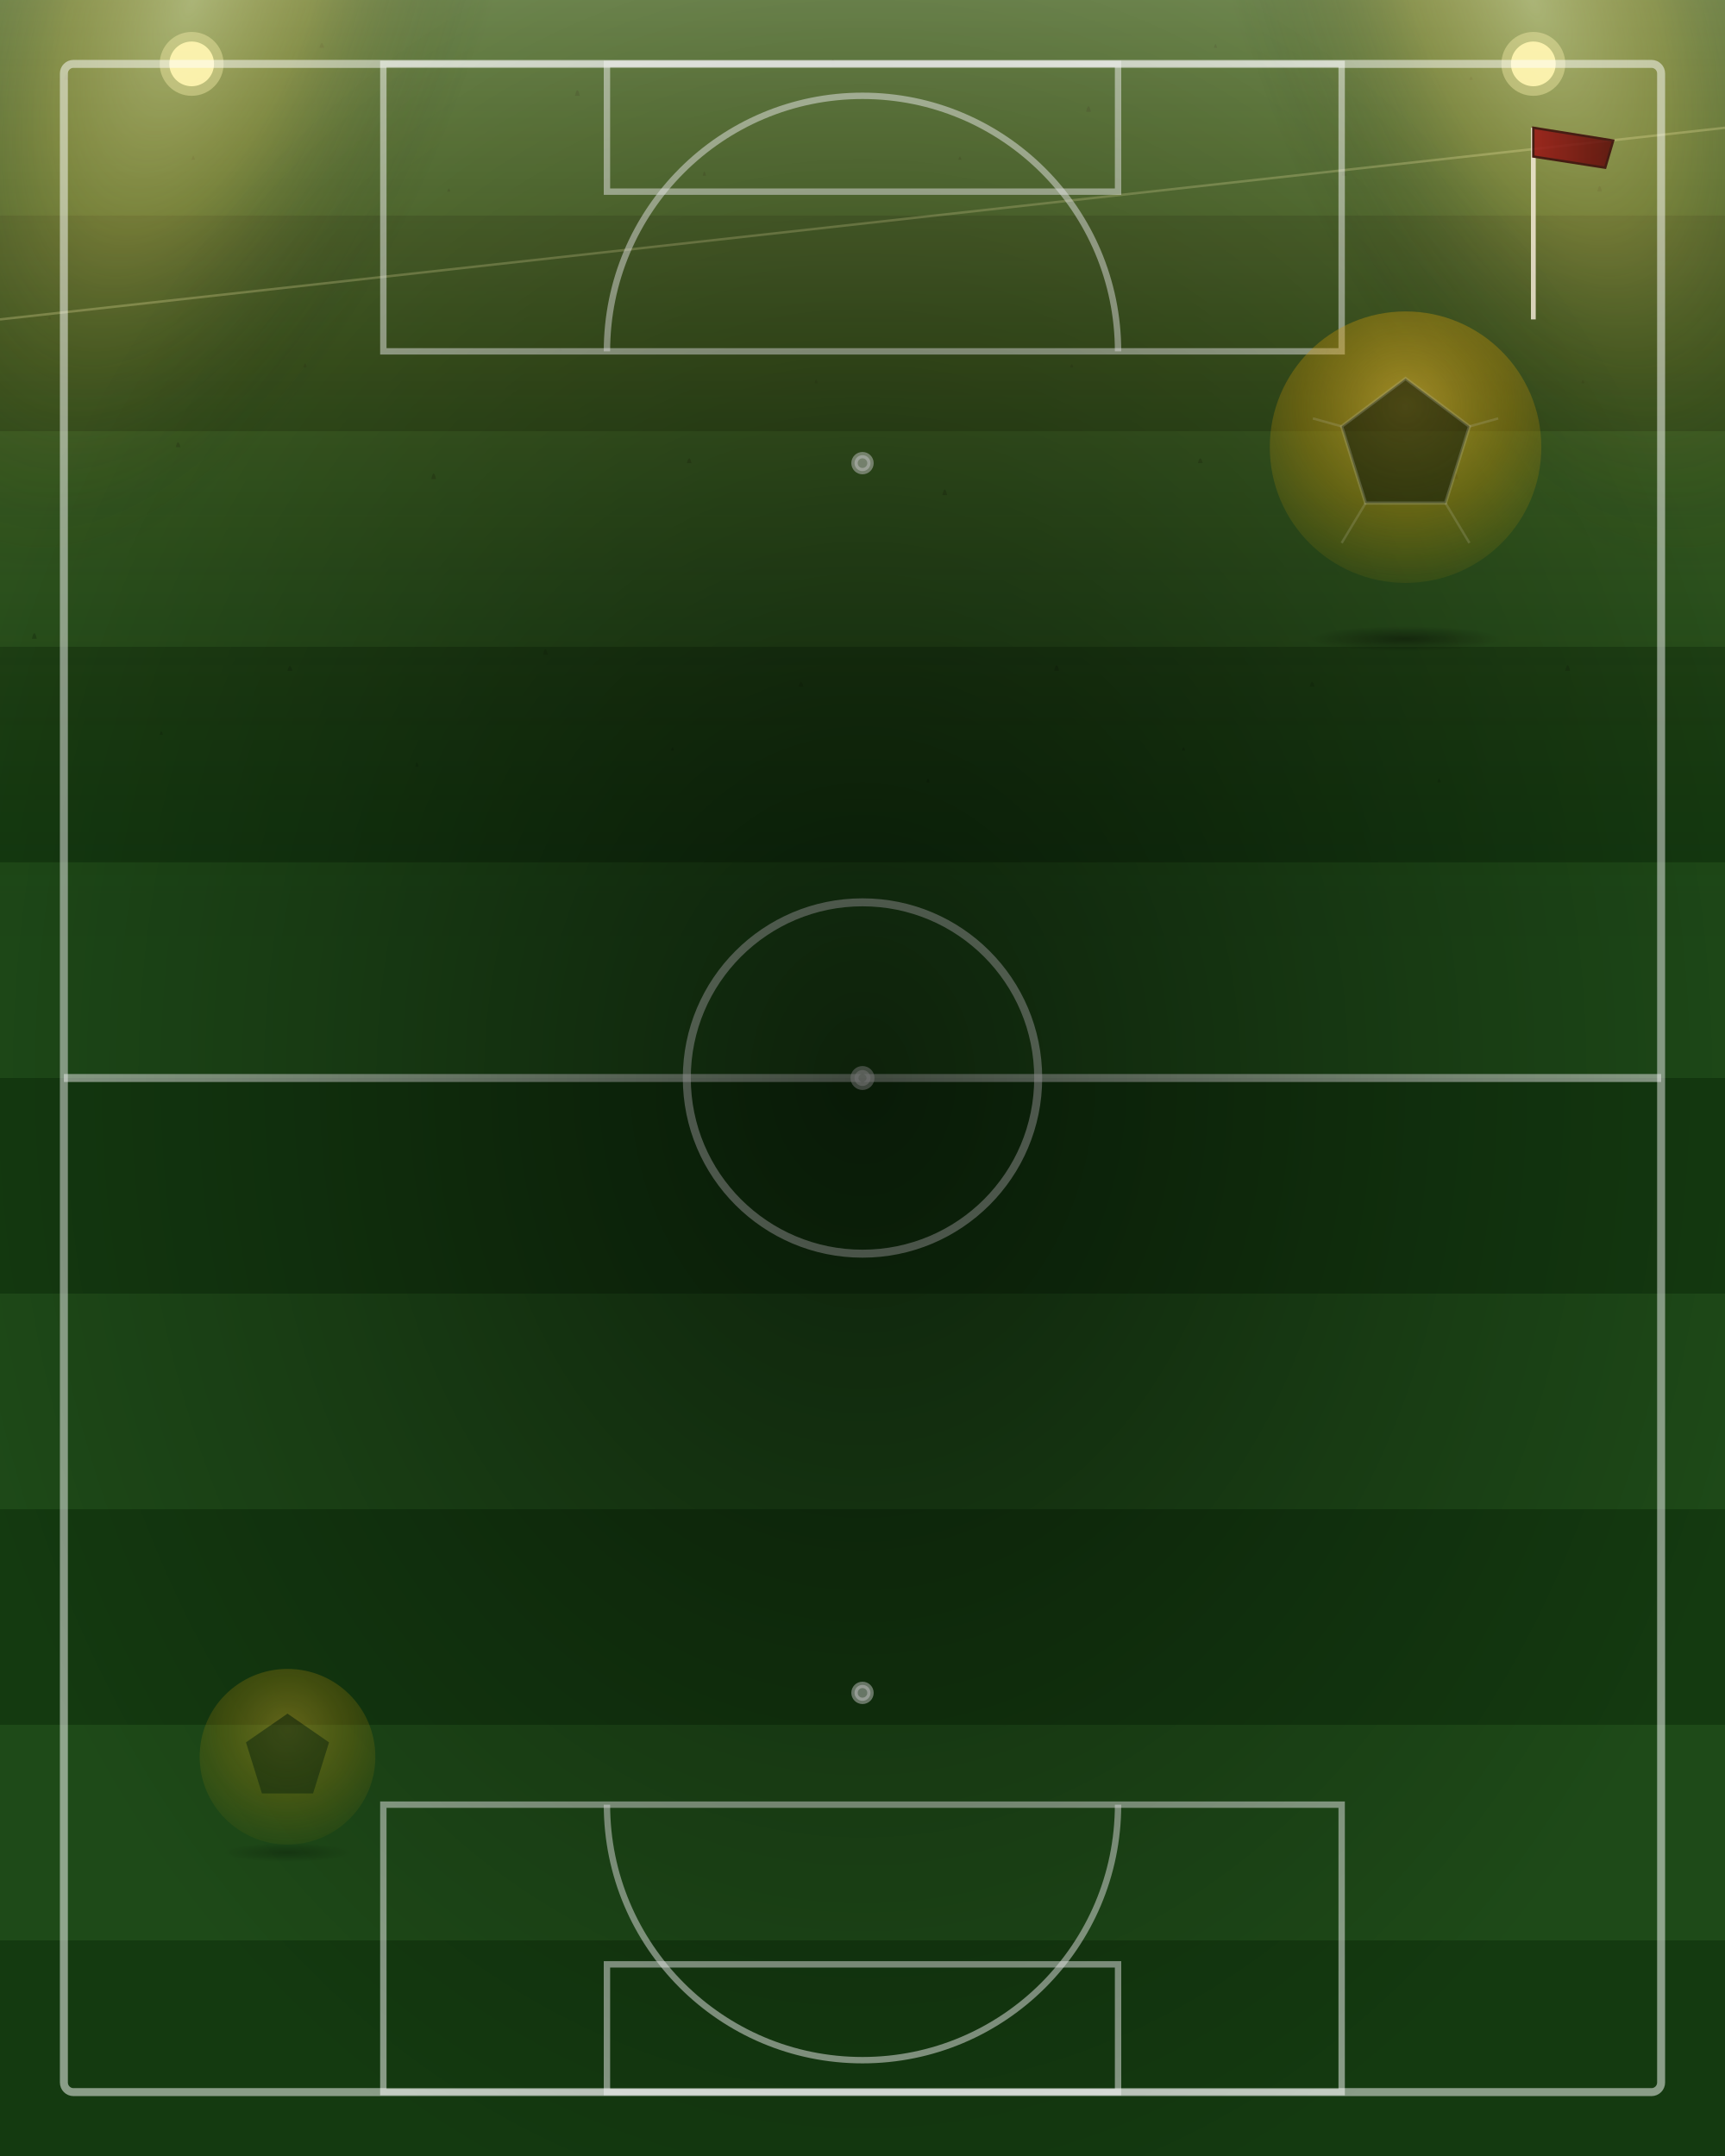
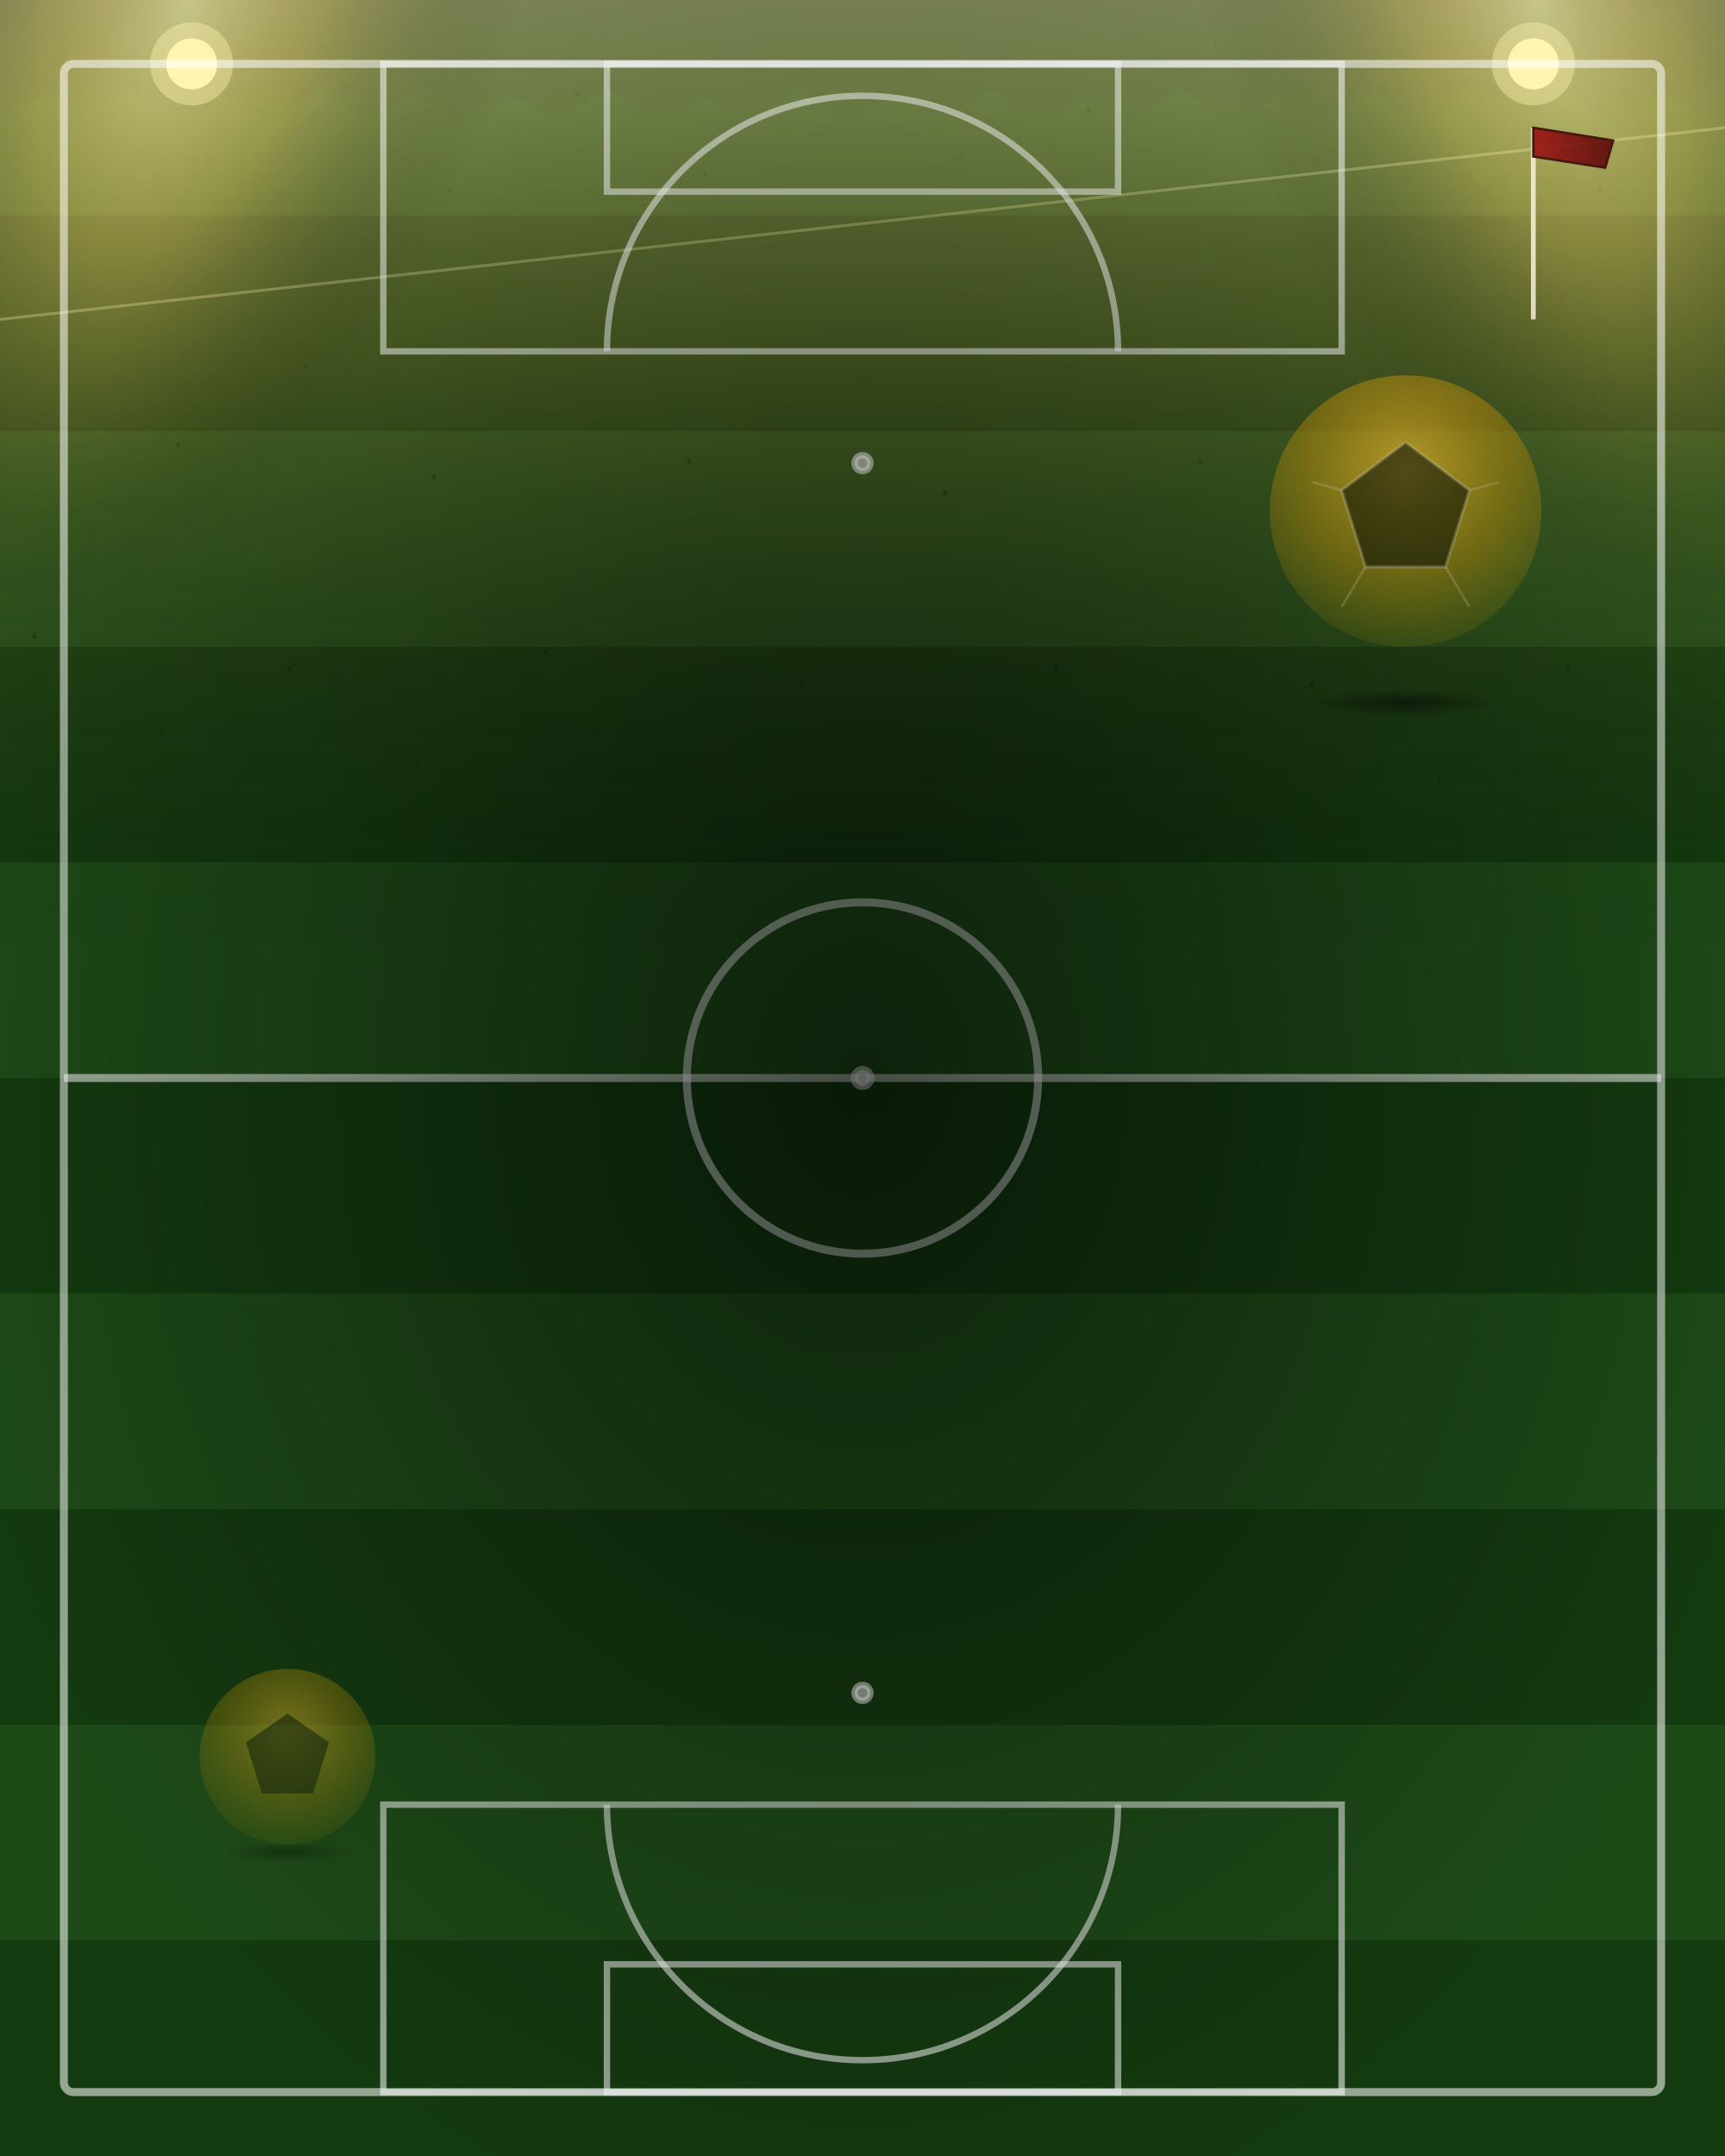
<svg xmlns="http://www.w3.org/2000/svg" viewBox="0 0 1080 1350" preserveAspectRatio="xMidYMid slice">
  <defs>
    <linearGradient id="flood" x1="0" y1="0" x2="0" y2="1">
-       <stop offset="0%" stop-color="#fff5b0" stop-opacity="0.35" />
-       <stop offset="40%" stop-color="#ffd060" stop-opacity="0.15" />
+       <stop offset="0%" stop-color="#fff5b0" stop-opacity="0.45" />
+       <stop offset="40%" stop-color="#ffd060" stop-opacity="0.20" />
      <stop offset="100%" stop-color="#000" stop-opacity="0" />
    </linearGradient>
    <radialGradient id="floodbeam" cx="50%" cy="50%" r="50%">
-       <stop offset="0%" stop-color="#fff5b0" stop-opacity="0.6" />
-       <stop offset="40%" stop-color="#ffd060" stop-opacity="0.3" />
+       <stop offset="0%" stop-color="#fff5b0" stop-opacity="0.75" />
+       <stop offset="40%" stop-color="#ffd060" stop-opacity="0.35" />
      <stop offset="100%" stop-color="#000" stop-opacity="0" />
    </radialGradient>
    <radialGradient id="focusA" cx="50%" cy="50%" r="55%">
      <stop offset="0%" stop-color="#000" stop-opacity="0.55" />
      <stop offset="60%" stop-color="#000" stop-opacity="0.20" />
      <stop offset="100%" stop-color="#000" stop-opacity="0" />
    </radialGradient>
    <radialGradient id="ballA" cx="50%" cy="35%" r="65%">
      <stop offset="0%" stop-color="#e8b830" stop-opacity="0.95" />
      <stop offset="60%" stop-color="#c89208" stop-opacity="0.55" />
      <stop offset="100%" stop-color="#c89208" stop-opacity="0.15" />
    </radialGradient>
    <radialGradient id="ballShadow" cx="50%" cy="50%" r="50%">
      <stop offset="0%" stop-color="#000" stop-opacity="0.6" />
      <stop offset="100%" stop-color="#000" stop-opacity="0" />
    </radialGradient>
    <linearGradient id="standSil" x1="0" y1="0" x2="0" y2="1">
-       <stop offset="0%" stop-color="#0a1a08" stop-opacity="0.7" />
+       <stop offset="0%" stop-color="#0a1a08" stop-opacity="0.75" />
      <stop offset="100%" stop-color="#0a1a08" stop-opacity="0" />
    </linearGradient>
    <linearGradient id="flag" x1="0" y1="0" x2="1" y2="0">
      <stop offset="0%" stop-color="#9c1515" />
      <stop offset="100%" stop-color="#5a0808" />
    </linearGradient>
  </defs>
-   <g opacity="0.85">
-     <path d="M 0 0 L 0 70 L 30 60 L 50 75 L 80 55 L 110 80 L 140 60 L 170 78 L 200 55 L 230 75 L 260 58 L 290 80 L 320 60 L 350 75 L 380 55 L 410 78 L 440 60 L 470 76 L 500 55 L 530 78 L 560 60 L 590 75 L 620 56 L 650 78 L 680 60 L 710 76 L 740 55 L 770 78 L 800 60 L 830 75 L 860 58 L 890 78 L 920 60 L 950 76 L 980 55 L 1010 78 L 1040 60 L 1080 75 L 1080 0 Z" fill="url(#standSil)" />
-   </g>
  <g>
    <rect x="0" y="0" width="1080" height="135" fill="#1e4a18" />
    <rect x="0" y="135" width="1080" height="135" fill="#143a10" />
    <rect x="0" y="270" width="1080" height="135" fill="#1e4a18" />
    <rect x="0" y="405" width="1080" height="135" fill="#143a10" />
    <rect x="0" y="540" width="1080" height="135" fill="#1e4a18" />
    <rect x="0" y="675" width="1080" height="135" fill="#143a10" />
    <rect x="0" y="810" width="1080" height="135" fill="#1e4a18" />
    <rect x="0" y="945" width="1080" height="135" fill="#143a10" />
    <rect x="0" y="1080" width="1080" height="135" fill="#1e4a18" />
    <rect x="0" y="1215" width="1080" height="135" fill="#143a10" />
  </g>
-   <g fill="#0a2208" opacity="0.4">
+   <g fill="#0a2208" opacity="0.55">
    <path d="M40 50 q1.5 -7 3 0 z" />
    <path d="M120 100 q1 -5 2 0 z" />
    <path d="M200 30 q1.5 -6 3 0 z" />
    <path d="M280 120 q1 -4 2 0 z" />
    <path d="M360 60 q1.5 -7 3 0 z" />
    <path d="M440 110 q1 -5 2 0 z" />
    <path d="M520 40 q1.5 -6 3 0 z" />
    <path d="M600 100 q1 -4 2 0 z" />
    <path d="M680 70 q1.5 -7 3 0 z" />
    <path d="M760 30 q1 -5 2 0 z" />
    <path d="M840 110 q1.5 -6 3 0 z" />
    <path d="M920 50 q1 -4 2 0 z" />
    <path d="M1000 120 q1.5 -7 3 0 z" />
    <path d="M30 200 q1 -4 2 0 z" />
    <path d="M110 280 q1.5 -6 3 0 z" />
    <path d="M190 230 q1 -5 2 0 z" />
    <path d="M270 300 q1.5 -7 3 0 z" />
    <path d="M350 220 q1 -4 2 0 z" />
    <path d="M430 290 q1.5 -6 3 0 z" />
    <path d="M510 240 q1 -5 2 0 z" />
    <path d="M590 310 q1.5 -7 3 0 z" />
    <path d="M670 230 q1 -4 2 0 z" />
    <path d="M750 290 q1.5 -6 3 0 z" />
    <path d="M830 220 q1 -5 2 0 z" />
    <path d="M910 300 q1.5 -7 3 0 z" />
    <path d="M990 240 q1 -4 2 0 z" />
    <path d="M20 400 q1.5 -7 3 0 z" />
    <path d="M100 460 q1 -4 2 0 z" />
    <path d="M180 420 q1.5 -6 3 0 z" />
    <path d="M260 480 q1 -5 2 0 z" />
    <path d="M340 410 q1.5 -7 3 0 z" />
    <path d="M420 470 q1 -4 2 0 z" />
    <path d="M500 430 q1.5 -6 3 0 z" />
    <path d="M580 490 q1 -5 2 0 z" />
    <path d="M660 420 q1.5 -7 3 0 z" />
    <path d="M740 470 q1 -4 2 0 z" />
    <path d="M820 430 q1.5 -6 3 0 z" />
    <path d="M900 490 q1 -5 2 0 z" />
    <path d="M980 420 q1.5 -7 3 0 z" />
  </g>
+   <g opacity="0.9">
+     <path d="M 0 0 L 0 70 L 30 60 L 50 75 L 80 55 L 110 80 L 140 60 L 170 78 L 200 55 L 230 75 L 260 58 L 290 80 L 320 60 L 350 75 L 380 55 L 410 78 L 440 60 L 470 76 L 500 55 L 530 78 L 560 60 L 590 75 L 620 56 L 650 78 L 680 60 L 710 76 L 740 55 L 770 78 L 800 60 L 830 75 L 860 58 L 890 78 L 920 60 L 950 76 L 980 55 L 1010 78 L 1040 60 L 1080 75 L 1080 0 Z" fill="url(#standSil)" />
+   </g>
  <rect width="1080" height="600" fill="url(#flood)" />
-   <g opacity="0.7">
-     <ellipse cx="120" cy="0" rx="180" ry="380" fill="url(#floodbeam)" transform="rotate(20 120 0)" />
-     <ellipse cx="960" cy="0" rx="180" ry="380" fill="url(#floodbeam)" transform="rotate(-20 960 0)" />
+   <g opacity="0.75">
+     <ellipse cx="120" cy="0" rx="200" ry="420" fill="url(#floodbeam)" transform="rotate(20 120 0)" />
+     <ellipse cx="960" cy="0" rx="200" ry="420" fill="url(#floodbeam)" transform="rotate(-20 960 0)" />
  </g>
-   <g opacity="0.95">
-     <circle cx="120" cy="40" r="14" fill="#fff5b0" />
-     <circle cx="120" cy="40" r="20" fill="#fff5b0" opacity="0.4" />
-     <circle cx="960" cy="40" r="14" fill="#fff5b0" />
-     <circle cx="960" cy="40" r="20" fill="#fff5b0" opacity="0.4" />
+   <g>
+     <circle cx="120" cy="40" r="16" fill="#fff5b0" />
+     <circle cx="120" cy="40" r="26" fill="#fff5b0" opacity="0.4" />
+     <circle cx="960" cy="40" r="16" fill="#fff5b0" />
+     <circle cx="960" cy="40" r="26" fill="#fff5b0" opacity="0.4" />
  </g>
-   <g opacity="0.25">
-     <line x1="0" y1="200" x2="1080" y2="80" stroke="#fff5b0" stroke-width="1.5" />
+   <g opacity="0.3">
+     <line x1="0" y1="200" x2="1080" y2="80" stroke="#fff5b0" stroke-width="1.8" />
  </g>
-   <g stroke="rgba(255,255,255,0.50)" stroke-width="5" fill="none">
+   <g stroke="rgba(255,255,255,0.55)" stroke-width="5" fill="none">
    <rect x="40" y="40" width="1000" height="1270" rx="6" />
    <line x1="40" y1="675" x2="1040" y2="675" />
    <circle cx="540" cy="675" r="110" />
-     <circle cx="540" cy="675" r="5" fill="rgba(255,255,255,0.5)" />
+     <circle cx="540" cy="675" r="5" fill="rgba(255,255,255,0.55)" />
  </g>
-   <g stroke="rgba(255,255,255,0.50)" stroke-width="4" fill="none">
+   <g stroke="rgba(255,255,255,0.55)" stroke-width="4" fill="none">
    <rect x="240" y="40" width="600" height="180" />
    <rect x="380" y="40" width="320" height="80" />
-     <circle cx="540" cy="290" r="5" fill="rgba(255,255,255,0.5)" />
+     <circle cx="540" cy="290" r="5" fill="rgba(255,255,255,0.55)" />
    <rect x="240" y="1130" width="600" height="180" />
    <rect x="380" y="1230" width="320" height="80" />
-     <circle cx="540" cy="1060" r="5" fill="rgba(255,255,255,0.5)" />
+     <circle cx="540" cy="1060" r="5" fill="rgba(255,255,255,0.55)" />
  </g>
-   <g stroke="rgba(255,255,255,0.50)" stroke-width="4" fill="none">
+   <g stroke="rgba(255,255,255,0.55)" stroke-width="4" fill="none">
    <path d="M 380 220 A 80 80 0 0 1 700 220" />
    <path d="M 380 1130 A 80 80 0 0 0 700 1130" />
  </g>
-   <g transform="translate(960 80)" opacity="0.85">
+   <g transform="translate(960 80)" opacity="0.9">
    <line x1="0" y1="0" x2="0" y2="120" stroke="#f5ebd7" stroke-width="3" />
    <path d="M 0 0 L 50 8 L 45 25 L 0 18 Z" fill="url(#flag)" stroke="#3a0808" stroke-width="1.5" />
  </g>
  <rect width="1080" height="1350" fill="url(#focusA)" />
-   <g transform="translate(880 280)" opacity="0.65">
-     <ellipse cx="0" cy="120" rx="60" ry="8" fill="url(#ballShadow)" />
+   <g transform="translate(880 320)" opacity="0.75">
+     <ellipse cx="0" cy="120" rx="60" ry="9" fill="url(#ballShadow)" />
    <circle r="85" fill="url(#ballA)" />
    <polygon points="0,-43 40,-13 25,35 -25,35 -40,-13" fill="rgba(0,0,0,0.6)" stroke="rgba(245,235,215,0.3)" stroke-width="2" />
    <line x1="40" y1="-13" x2="58" y2="-18" stroke="rgba(245,235,215,0.25)" stroke-width="1.5" />
    <line x1="-40" y1="-13" x2="-58" y2="-18" stroke="rgba(245,235,215,0.25)" stroke-width="1.5" />
    <line x1="25" y1="35" x2="40" y2="60" stroke="rgba(245,235,215,0.25)" stroke-width="1.5" />
    <line x1="-25" y1="35" x2="-40" y2="60" stroke="rgba(245,235,215,0.25)" stroke-width="1.5" />
  </g>
-   <g transform="translate(180 1100)" opacity="0.4">
+   <g transform="translate(180 1100)" opacity="0.5">
    <ellipse cx="0" cy="60" rx="40" ry="6" fill="url(#ballShadow)" />
    <circle r="55" fill="url(#ballA)" />
    <polygon points="0,-27 26,-9 16,23 -16,23 -26,-9" fill="rgba(0,0,0,0.55)" />
  </g>
</svg>
